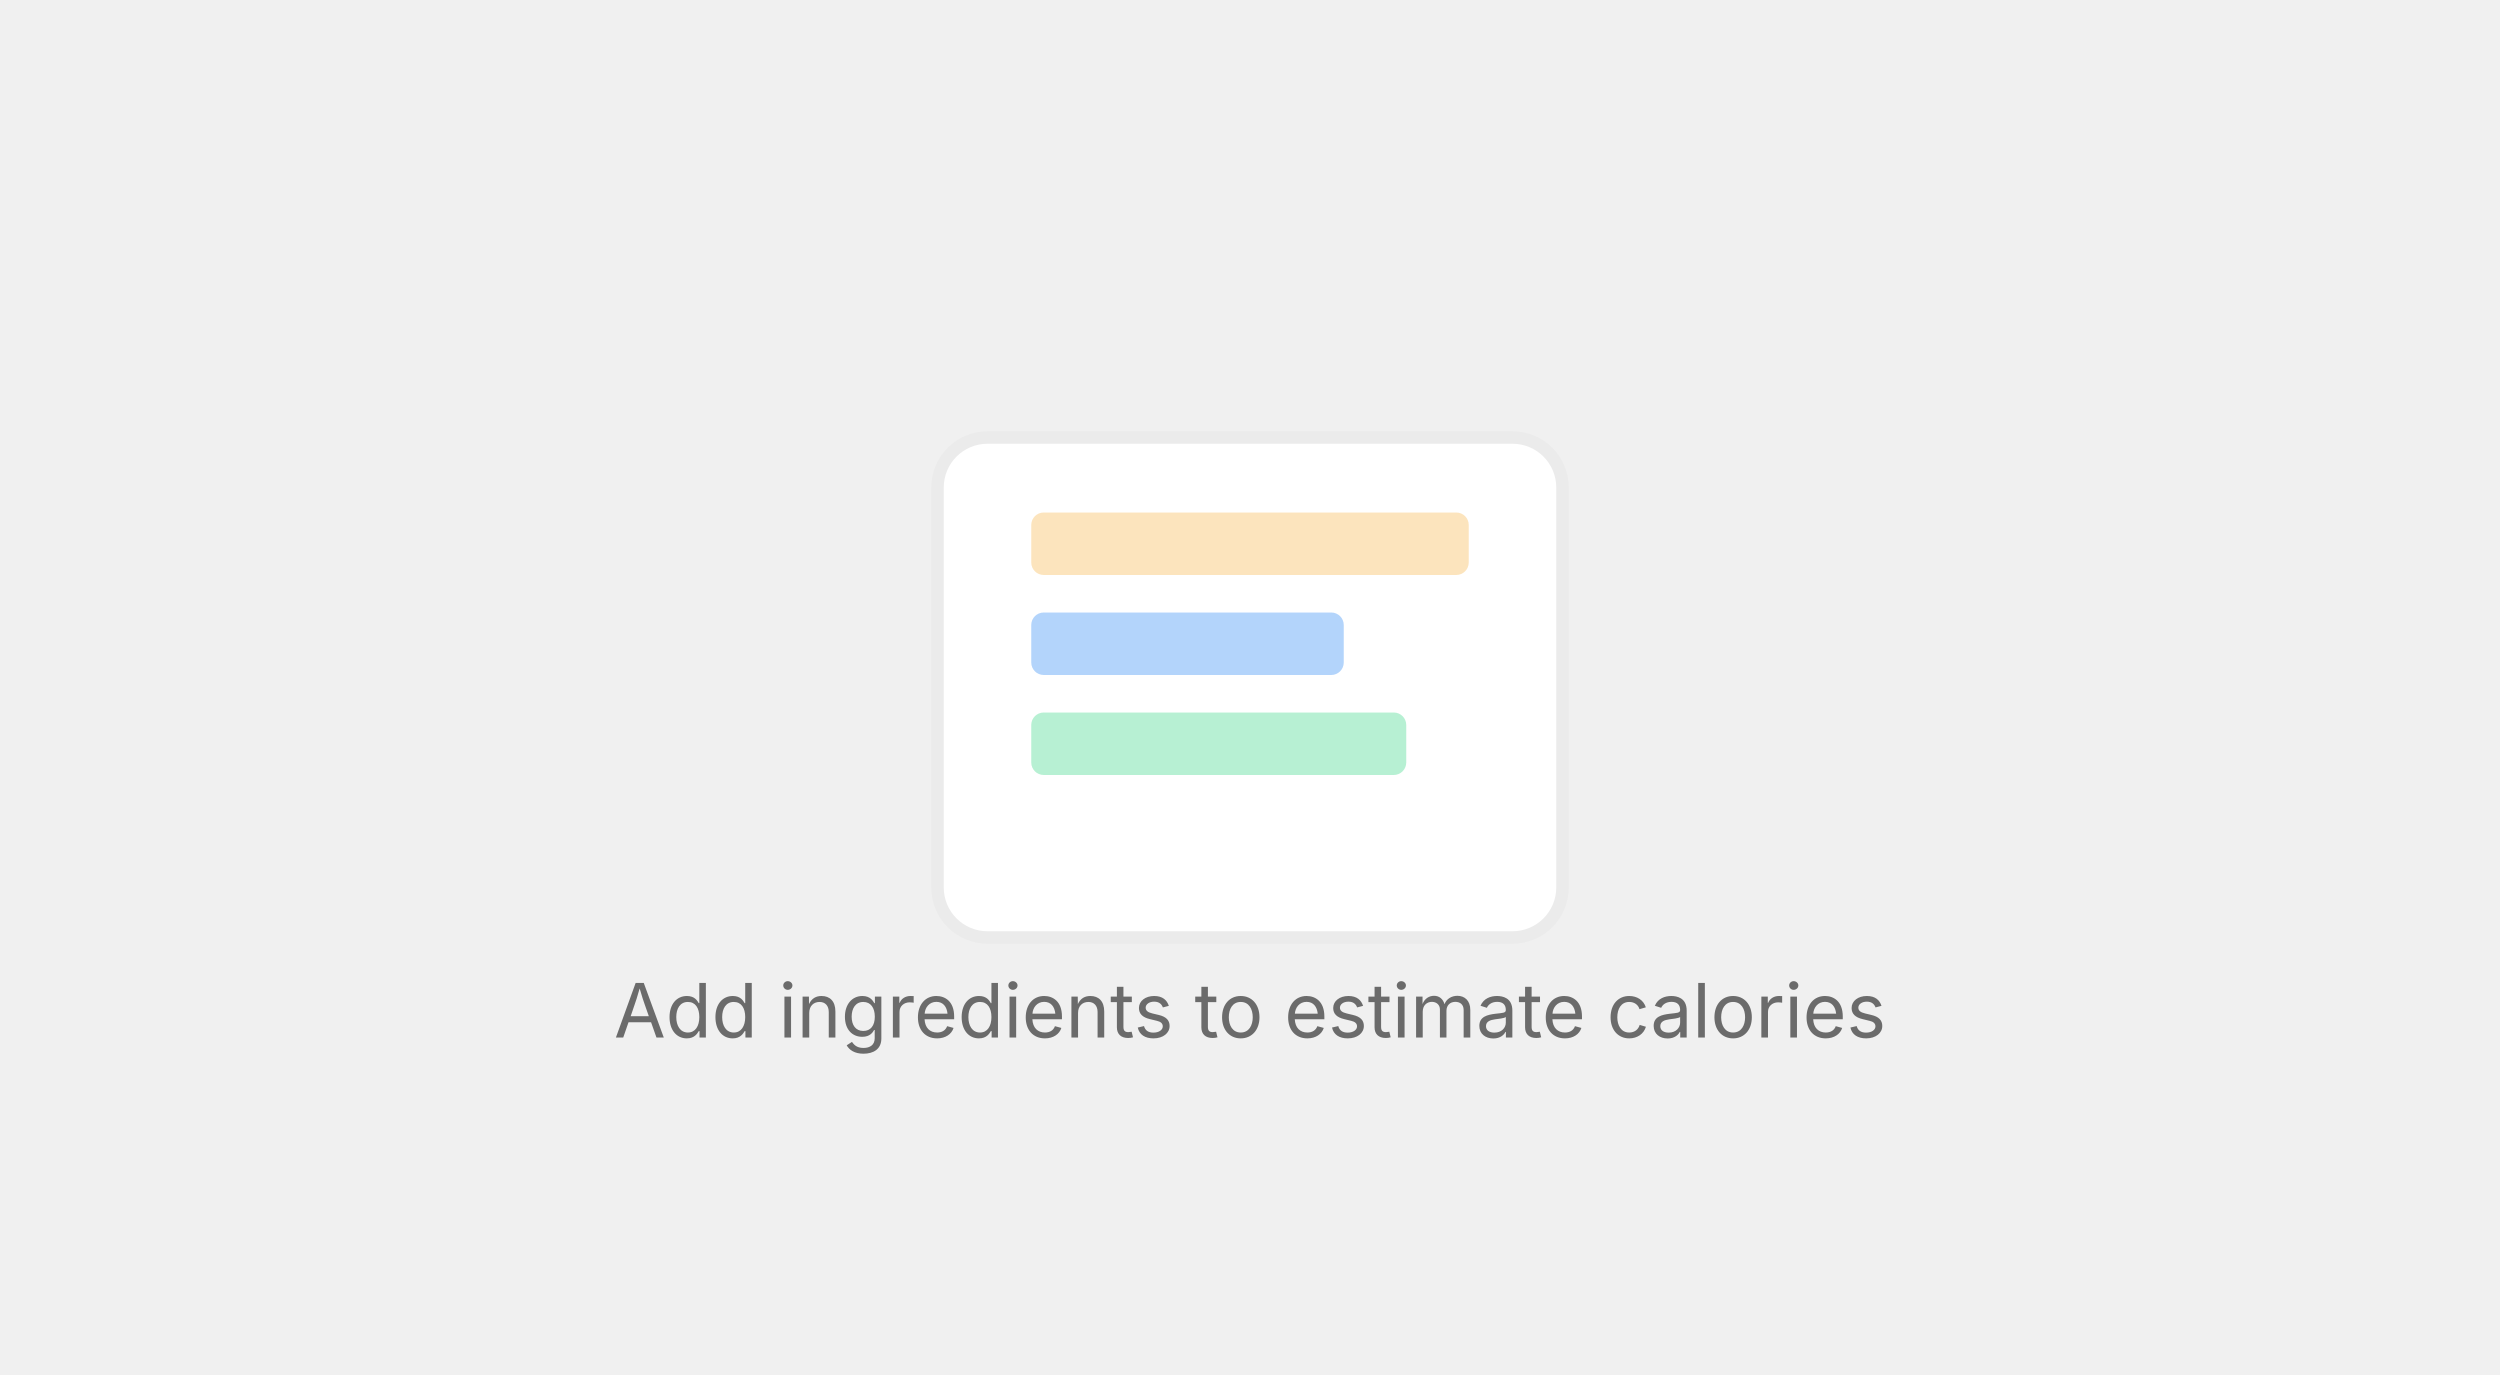
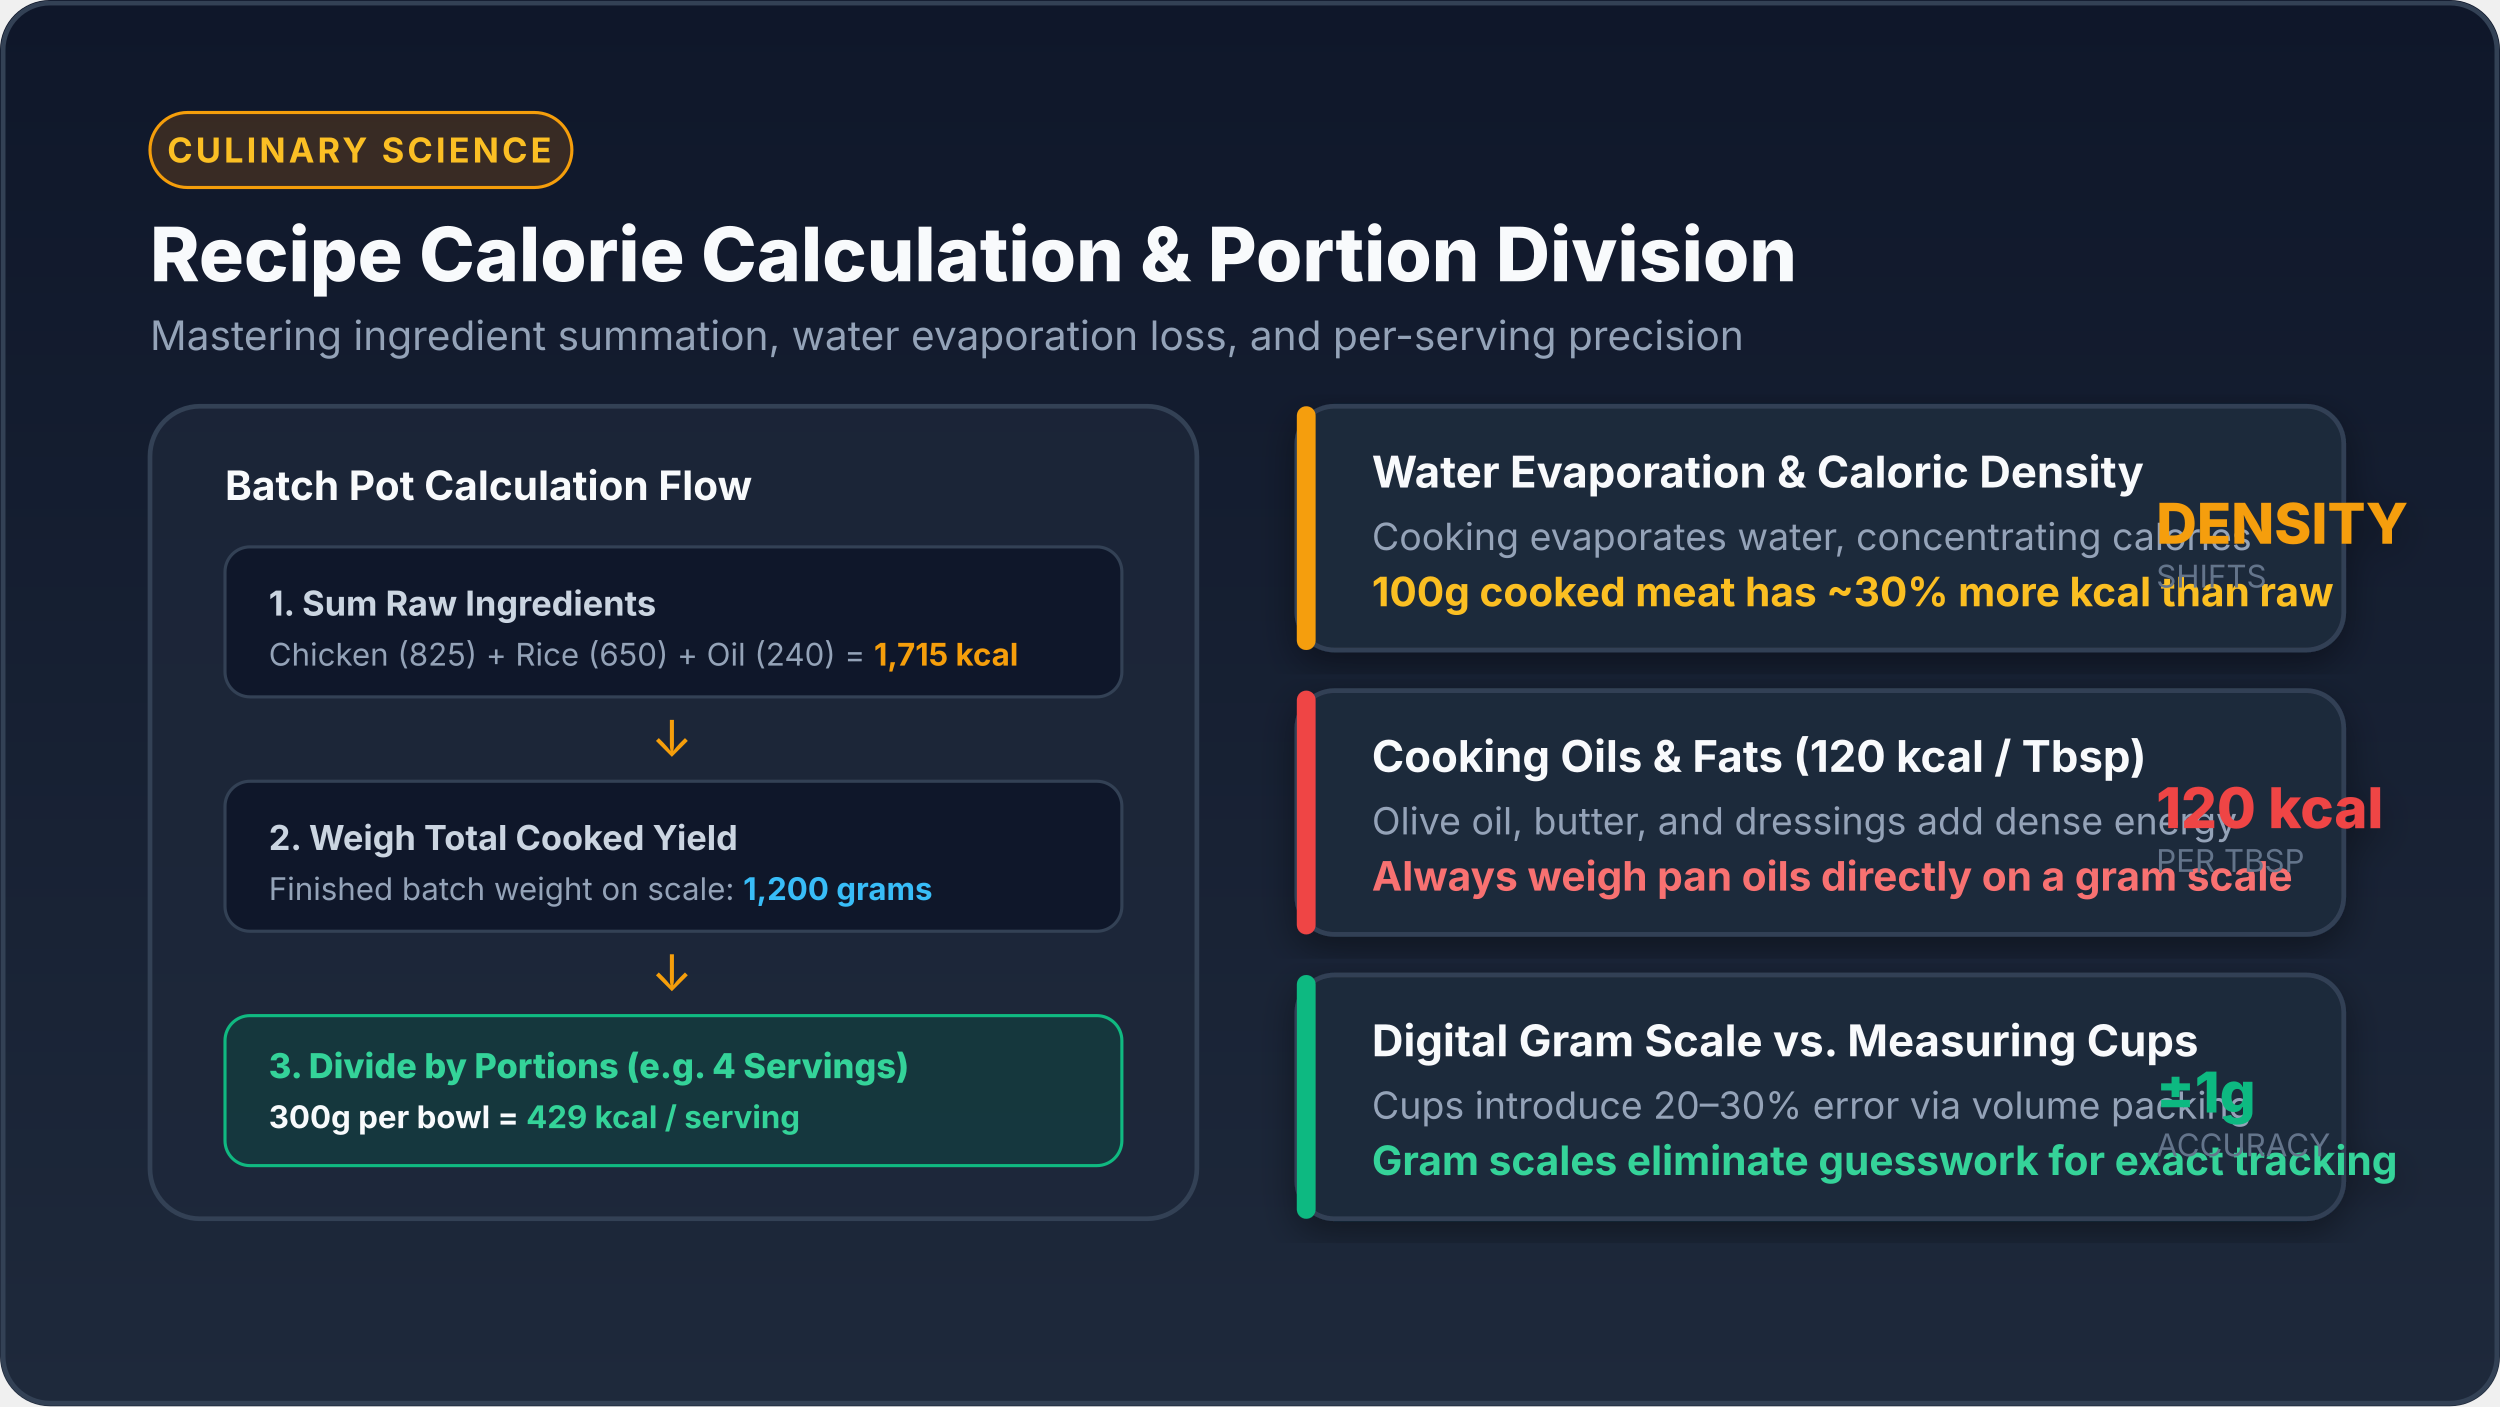
- <svg xmlns="http://www.w3.org/2000/svg" viewBox="0 0 400 220" role="img" aria-hidden="true">
-   <rect width="400" height="220" rx="16" fill="transparent" />
-   <g transform="translate(200 110)">
-     <rect x="-50" y="-40" width="100" height="80" rx="8" fill="#ffffff" stroke="#ebebeb" stroke-width="2" />
-     <rect x="-35" y="-28" width="70" height="10" rx="2" fill="#f5a623" opacity="0.3" />
-     <rect x="-35" y="-12" width="50" height="10" rx="2" fill="#0070f3" opacity="0.3" />
-     <rect x="-35" y="4" width="60" height="10" rx="2" fill="#0cce6b" opacity="0.3" />
-     <text x="0" y="56" font-family="Inter, system-ui, sans-serif" font-size="12" fill="#6b6b6b" text-anchor="middle">Add ingredients to estimate calories</text>
+ <svg xmlns="http://www.w3.org/2000/svg" viewBox="0 0 800 450" width="800" height="450" role="img" aria-label="Recipe Calorie Calculation and Portion Science Diagram">
+   <defs>
+     <linearGradient id="recipeSky" x1="0%" y1="0%" x2="0%" y2="100%">
+       <stop offset="0%" stop-color="#0f172a" />
+       <stop offset="100%" stop-color="#1e293b" />
+     </linearGradient>
+     <filter id="recipeCardGlow" x="-10%" y="-10%" width="120%" height="120%">
+       <feDropShadow dx="0" dy="4" stdDeviation="6" flood-color="#000000" flood-opacity="0.4" />
+     </filter>
+   </defs>
+   <rect width="800" height="450" rx="16" fill="url(#recipeSky)" />
+   <rect x="1" y="1" width="798" height="448" rx="15" fill="none" stroke="#334155" stroke-width="1.5" />
+   <g transform="translate(48, 36)">
+     <rect x="0" y="0" width="135" height="24" rx="12" fill="#d97706" fill-opacity="0.2" stroke="#f59e0b" stroke-width="1" />
+     <text x="67" y="16" font-family="system-ui, -apple-system, sans-serif" font-size="11" font-weight="700" fill="#fbbf24" text-anchor="middle" letter-spacing="1">CULINARY SCIENCE</text>
+     <text x="0" y="54" font-family="system-ui, -apple-system, sans-serif" font-size="24" font-weight="800" fill="#f8fafc">Recipe Calorie Calculation &amp; Portion Division</text>
+     <text x="0" y="76" font-family="system-ui, -apple-system, sans-serif" font-size="13" fill="#94a3b8">Mastering ingredient summation, water evaporation loss, and per-serving precision</text>
+   </g>
+   <g transform="translate(48, 130)">
+     <rect width="335" height="260" rx="16" fill="#1e293b" fill-opacity="0.7" stroke="#334155" stroke-width="1.5" />
+     <text x="24" y="30" font-family="system-ui, -apple-system, sans-serif" font-size="13" font-weight="700" fill="#f8fafc">Batch Pot Calculation Flow</text>
+     <g transform="translate(24, 45)">
+       <rect width="287" height="48" rx="8" fill="#0f172a" stroke="#334155" stroke-width="1" />
+       <text x="14" y="22" font-family="system-ui, -apple-system, sans-serif" font-size="11" font-weight="700" fill="#cbd5e1">1. Sum Raw Ingredients</text>
+       <text x="14" y="38" font-family="system-ui, -apple-system, sans-serif" font-size="10" fill="#94a3b8">Chicken (825) + Rice (650) + Oil (240) = <tspan fill="#f59e0b" font-weight="700">1,715 kcal</tspan>
+       </text>
+     </g>
+     <text x="167" y="112" font-family="system-ui, -apple-system, sans-serif" font-size="16" fill="#f59e0b" text-anchor="middle">↓</text>
+     <g transform="translate(24, 120)">
+       <rect width="287" height="48" rx="8" fill="#0f172a" stroke="#334155" stroke-width="1" />
+       <text x="14" y="22" font-family="system-ui, -apple-system, sans-serif" font-size="11" font-weight="700" fill="#cbd5e1">2. Weigh Total Cooked Yield</text>
+       <text x="14" y="38" font-family="system-ui, -apple-system, sans-serif" font-size="10" fill="#94a3b8">Finished batch weight on scale: <tspan fill="#38bdf8" font-weight="700">1,200 grams</tspan>
+       </text>
+     </g>
+     <text x="167" y="187" font-family="system-ui, -apple-system, sans-serif" font-size="16" fill="#f59e0b" text-anchor="middle">↓</text>
+     <g transform="translate(24, 195)">
+       <rect width="287" height="48" rx="8" fill="#065f46" fill-opacity="0.3" stroke="#10b981" stroke-width="1" />
+       <text x="14" y="20" font-family="system-ui, -apple-system, sans-serif" font-size="11" font-weight="800" fill="#34d399">3. Divide by Portions (e.g. 4 Servings)</text>
+       <text x="14" y="36" font-family="system-ui, -apple-system, sans-serif" font-size="10" font-weight="700" fill="#f8fafc">300g per bowl = <tspan fill="#34d399">429 kcal / serving</tspan>
+       </text>
+     </g>
+   </g>
+   <g transform="translate(415, 130)" filter="url(#recipeCardGlow)">
+     <rect width="335" height="78" rx="12" fill="#1e293b" stroke="#334155" stroke-width="1.5" />
+     <rect x="0" y="0" width="6" height="78" rx="3" fill="#f59e0b" />
+     <text x="24" y="26" font-family="system-ui, -apple-system, sans-serif" font-size="14" font-weight="700" fill="#f8fafc">Water Evaporation &amp; Caloric Density</text>
+     <text x="24" y="46" font-family="system-ui, -apple-system, sans-serif" font-size="12" fill="#94a3b8">Cooking evaporates water, concentrating calories</text>
+     <text x="24" y="64" font-family="system-ui, -apple-system, sans-serif" font-size="13" font-weight="700" fill="#fbbf24">100g cooked meat has ~30% more kcal than raw</text>
+     <text x="275" y="44" font-family="system-ui, -apple-system, sans-serif" font-size="18" font-weight="800" fill="#f59e0b">DENSITY</text>
+     <text x="275" y="58" font-family="system-ui, -apple-system, sans-serif" font-size="10" fill="#64748b">SHIFTS</text>
+   </g>
+   <g transform="translate(415, 221)" filter="url(#recipeCardGlow)">
+     <rect width="335" height="78" rx="12" fill="#1e293b" stroke="#334155" stroke-width="1.5" />
+     <rect x="0" y="0" width="6" height="78" rx="3" fill="#ef4444" />
+     <text x="24" y="26" font-family="system-ui, -apple-system, sans-serif" font-size="14" font-weight="700" fill="#f8fafc">Cooking Oils &amp; Fats (120 kcal / Tbsp)</text>
+     <text x="24" y="46" font-family="system-ui, -apple-system, sans-serif" font-size="12" fill="#94a3b8">Olive oil, butter, and dressings add dense energy</text>
+     <text x="24" y="64" font-family="system-ui, -apple-system, sans-serif" font-size="13" font-weight="700" fill="#f87171">Always weigh pan oils directly on a gram scale</text>
+     <text x="275" y="44" font-family="system-ui, -apple-system, sans-serif" font-size="18" font-weight="800" fill="#ef4444">120 kcal</text>
+     <text x="275" y="58" font-family="system-ui, -apple-system, sans-serif" font-size="10" fill="#64748b">PER TBSP</text>
+   </g>
+   <g transform="translate(415, 312)" filter="url(#recipeCardGlow)">
+     <rect width="335" height="78" rx="12" fill="#1e293b" stroke="#334155" stroke-width="1.5" />
+     <rect x="0" y="0" width="6" height="78" rx="3" fill="#10b981" />
+     <text x="24" y="26" font-family="system-ui, -apple-system, sans-serif" font-size="14" font-weight="700" fill="#f8fafc">Digital Gram Scale vs. Measuring Cups</text>
+     <text x="24" y="46" font-family="system-ui, -apple-system, sans-serif" font-size="12" fill="#94a3b8">Cups introduce 20–30% error via volume packing</text>
+     <text x="24" y="64" font-family="system-ui, -apple-system, sans-serif" font-size="13" font-weight="700" fill="#34d399">Gram scales eliminate guesswork for exact tracking</text>
+     <text x="275" y="44" font-family="system-ui, -apple-system, sans-serif" font-size="18" font-weight="800" fill="#10b981">±1g</text>
+     <text x="275" y="58" font-family="system-ui, -apple-system, sans-serif" font-size="10" fill="#64748b">ACCURACY</text>
  </g>
</svg>
